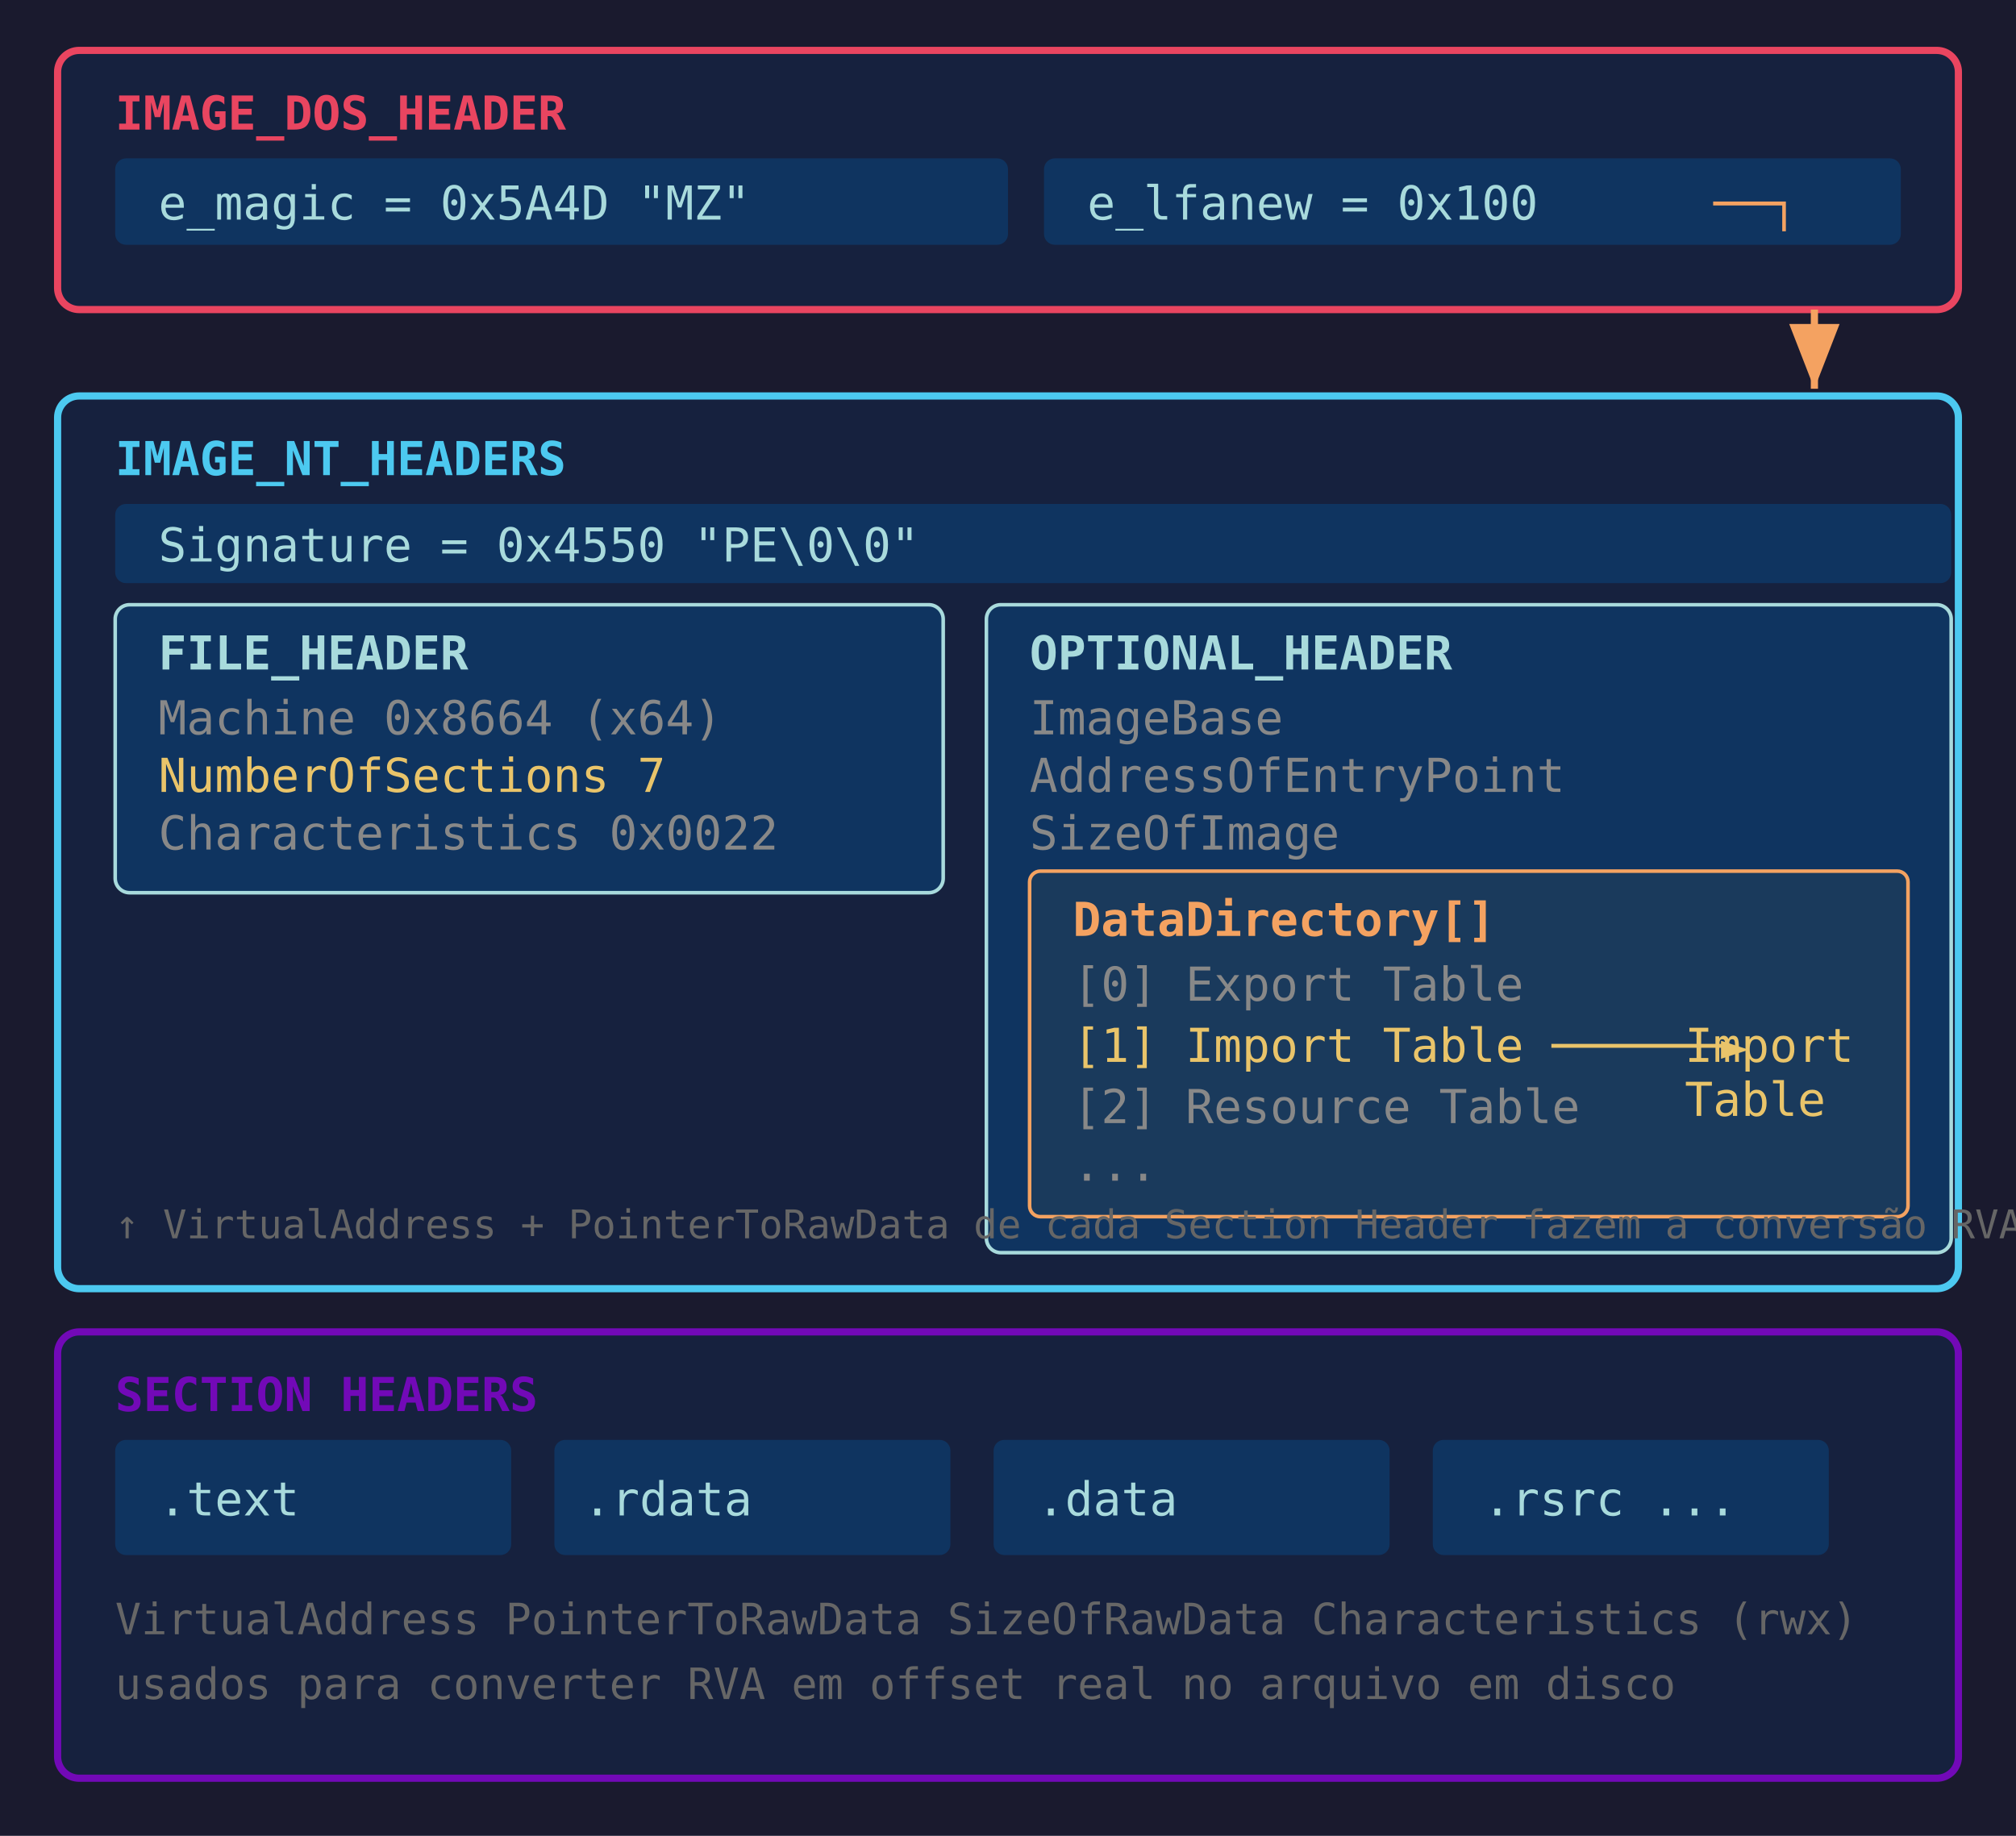
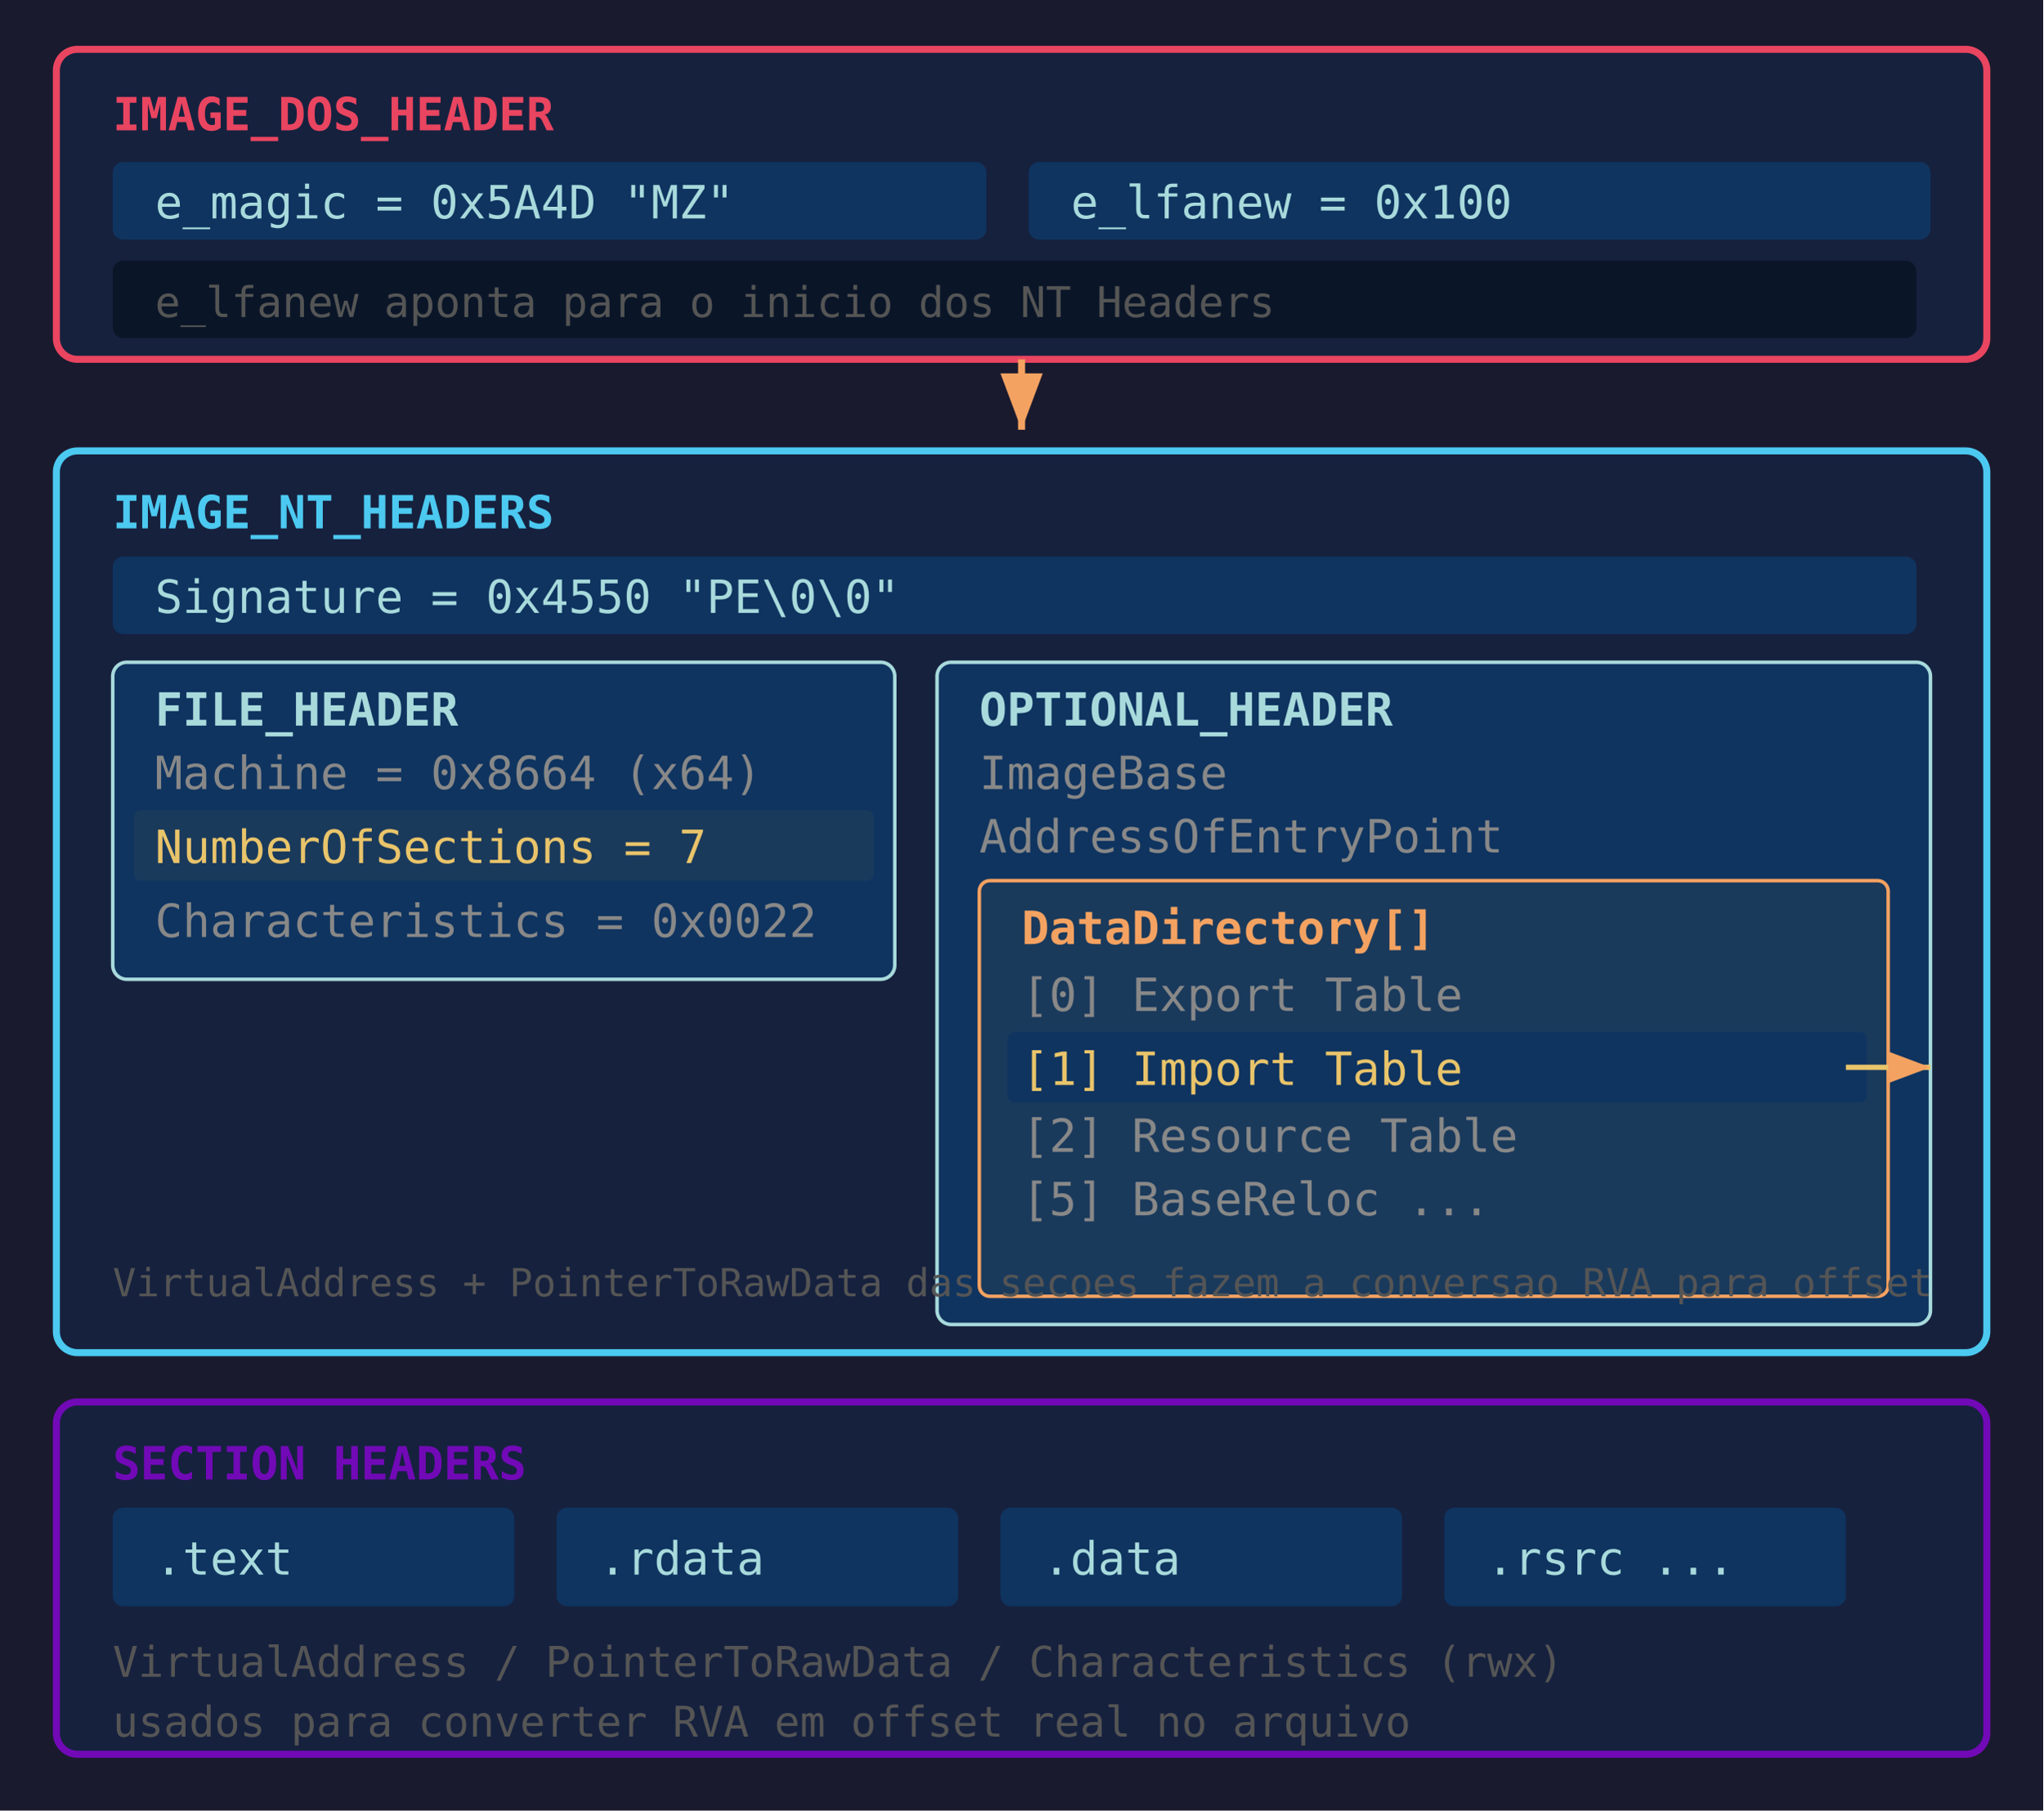
- <svg xmlns="http://www.w3.org/2000/svg" width="560" height="510" viewBox="0 0 560 510" font-family="monospace" font-size="13">
-   <rect width="560" height="510" fill="#1a1a2e" />
+ <svg xmlns="http://www.w3.org/2000/svg" width="580" height="514" viewBox="0 0 580 514" font-family="monospace" font-size="13">
+   <rect width="580" height="514" fill="#1a1a2e" />
  <defs>
-     <marker id="arr" markerWidth="9" markerHeight="7" refX="9" refY="3.5" orient="auto">
-       <polygon points="0 0, 9 3.5, 0 7" fill="#f4a261" />
-     </marker>
-     <marker id="arr2" markerWidth="9" markerHeight="7" refX="9" refY="3.5" orient="auto">
-       <polygon points="0 0, 9 3.5, 0 7" fill="#e9c46a" />
+     <marker id="arr" markerWidth="8" markerHeight="6" refX="8" refY="3" orient="auto">
+       <polygon points="0 0, 8 3, 0 6" fill="#f4a261" />
    </marker>
  </defs>
-   <rect x="16" y="14" width="528" height="72" rx="6" fill="#16213e" stroke="#e94560" stroke-width="2" />
-   <text x="32" y="36" fill="#e94560" font-weight="bold">IMAGE_DOS_HEADER</text>
-   <rect x="32" y="44" width="248" height="24" rx="3" fill="#0f3460" />
-   <text x="44" y="61" fill="#a8dadc">e_magic = 0x5A4D  "MZ"</text>
-   <rect x="290" y="44" width="238" height="24" rx="3" fill="#0f3460" />
-   <text x="302" y="61" fill="#a8dadc">e_lfanew = 0x100</text>
-   <text x="476" y="61" fill="#f4a261">──┐</text>
-   <line x1="504" y1="86" x2="504" y2="108" stroke="#f4a261" stroke-width="2" marker-end="url(#arr)" />
-   <rect x="16" y="110" width="528" height="248" rx="6" fill="#16213e" stroke="#4cc9f0" stroke-width="2" />
-   <text x="32" y="132" fill="#4cc9f0" font-weight="bold">IMAGE_NT_HEADERS</text>
-   <rect x="32" y="140" width="510" height="22" rx="3" fill="#0f3460" />
-   <text x="44" y="156" fill="#a8dadc">Signature = 0x4550  "PE\0\0"</text>
-   <rect x="32" y="168" width="230" height="80" rx="4" fill="#0f3460" stroke="#a8dadc" stroke-width="1" />
-   <text x="44" y="186" fill="#a8dadc" font-weight="bold">FILE_HEADER</text>
-   <text x="44" y="204" fill="#888">Machine        0x8664 (x64)</text>
-   <text x="44" y="220" fill="#e9c46a">NumberOfSections  7</text>
-   <text x="44" y="236" fill="#888">Characteristics  0x0022</text>
-   <rect x="274" y="168" width="268" height="180" rx="4" fill="#0f3460" stroke="#a8dadc" stroke-width="1" />
-   <text x="286" y="186" fill="#a8dadc" font-weight="bold">OPTIONAL_HEADER</text>
-   <text x="286" y="204" fill="#888">ImageBase</text>
-   <text x="286" y="220" fill="#888">AddressOfEntryPoint</text>
-   <text x="286" y="236" fill="#888">SizeOfImage</text>
-   <rect x="286" y="242" width="244" height="96" rx="3" fill="#1a3a5c" stroke="#f4a261" stroke-width="1" />
-   <text x="298" y="260" fill="#f4a261" font-weight="bold">DataDirectory[]</text>
-   <text x="298" y="278" fill="#888">[0]  Export Table</text>
-   <text x="298" y="295" fill="#e9c46a">[1]  Import Table ──────►</text>
-   <text x="298" y="312" fill="#888">[2]  Resource Table</text>
-   <text x="298" y="328" fill="#888">...</text>
-   <text x="468" y="295" fill="#e9c46a">Import</text>
-   <text x="468" y="310" fill="#e9c46a">Table</text>
-   <text x="32" y="344" fill="#666" font-size="11">  ↑ VirtualAddress + PointerToRawData de cada Section Header fazem a conversão RVA → offset</text>
-   <rect x="16" y="370" width="528" height="124" rx="6" fill="#16213e" stroke="#7209b7" stroke-width="2" />
-   <text x="32" y="392" fill="#7209b7" font-weight="bold">SECTION HEADERS</text>
-   <rect x="32" y="400" width="110" height="32" rx="3" fill="#0f3460" />
-   <text x="44" y="421" fill="#a8dadc">.text</text>
-   <rect x="154" y="400" width="110" height="32" rx="3" fill="#0f3460" />
-   <text x="162" y="421" fill="#a8dadc">.rdata</text>
-   <rect x="276" y="400" width="110" height="32" rx="3" fill="#0f3460" />
-   <text x="288" y="421" fill="#a8dadc">.data</text>
-   <rect x="398" y="400" width="110" height="32" rx="3" fill="#0f3460" />
-   <text x="412" y="421" fill="#a8dadc">.rsrc ...</text>
-   <text x="32" y="454" fill="#666" font-size="12">  VirtualAddress  PointerToRawData  SizeOfRawData  Characteristics (rwx)</text>
-   <text x="32" y="472" fill="#666" font-size="12">  usados para converter RVA em offset real no arquivo em disco</text>
+   <rect x="16" y="14" width="548" height="88" rx="6" fill="#16213e" stroke="#e94560" stroke-width="2" />
+   <text x="32" y="37" fill="#e94560" font-weight="bold">IMAGE_DOS_HEADER</text>
+   <rect x="32" y="46" width="248" height="22" rx="3" fill="#0f3460" />
+   <text x="44" y="62" fill="#a8dadc">e_magic = 0x5A4D  "MZ"</text>
+   <rect x="292" y="46" width="256" height="22" rx="3" fill="#0f3460" />
+   <text x="304" y="62" fill="#a8dadc">e_lfanew = 0x100</text>
+   <rect x="32" y="74" width="512" height="22" rx="3" fill="#0a1628" />
+   <text x="44" y="90" fill="#555" font-size="12">e_lfanew aponta para o inicio dos NT Headers</text>
+   <line x1="290" y1="102" x2="290" y2="122" stroke="#f4a261" stroke-width="2" marker-end="url(#arr)" />
+   <rect x="16" y="128" width="548" height="256" rx="6" fill="#16213e" stroke="#4cc9f0" stroke-width="2" />
+   <text x="32" y="150" fill="#4cc9f0" font-weight="bold">IMAGE_NT_HEADERS</text>
+   <rect x="32" y="158" width="512" height="22" rx="3" fill="#0f3460" />
+   <text x="44" y="174" fill="#a8dadc">Signature = 0x4550  "PE\0\0"</text>
+   <rect x="32" y="188" width="222" height="90" rx="4" fill="#0f3460" stroke="#a8dadc" stroke-width="1" />
+   <text x="44" y="206" fill="#a8dadc" font-weight="bold">FILE_HEADER</text>
+   <text x="44" y="224" fill="#888">Machine = 0x8664 (x64)</text>
+   <rect x="38" y="230" width="210" height="20" rx="2" fill="#1a3a5c" />
+   <text x="44" y="245" fill="#e9c46a">NumberOfSections = 7</text>
+   <text x="44" y="266" fill="#888">Characteristics = 0x0022</text>
+   <rect x="266" y="188" width="282" height="188" rx="4" fill="#0f3460" stroke="#a8dadc" stroke-width="1" />
+   <text x="278" y="206" fill="#a8dadc" font-weight="bold">OPTIONAL_HEADER</text>
+   <text x="278" y="224" fill="#888">ImageBase</text>
+   <text x="278" y="242" fill="#888">AddressOfEntryPoint</text>
+   <rect x="278" y="250" width="258" height="118" rx="3" fill="#1a3a5c" stroke="#f4a261" stroke-width="1" />
+   <text x="290" y="268" fill="#f4a261" font-weight="bold">DataDirectory[]</text>
+   <text x="290" y="287" fill="#888">[0]  Export Table</text>
+   <rect x="286" y="293" width="244" height="20" rx="2" fill="#0f3460" />
+   <text x="290" y="308" fill="#e9c46a">[1]  Import Table</text>
+   <text x="290" y="327" fill="#888">[2]  Resource Table</text>
+   <text x="290" y="345" fill="#888">[5]  BaseReloc ...</text>
+   <line x1="524" y1="303" x2="548" y2="303" stroke="#e9c46a" stroke-width="1.5" marker-end="url(#arr)" />
+   <text x="32" y="368" fill="#555" font-size="11">VirtualAddress + PointerToRawData das secoes fazem a conversao RVA para offset</text>
+   <rect x="16" y="398" width="548" height="100" rx="6" fill="#16213e" stroke="#7209b7" stroke-width="2" />
+   <text x="32" y="420" fill="#7209b7" font-weight="bold">SECTION HEADERS</text>
+   <rect x="32" y="428" width="114" height="28" rx="3" fill="#0f3460" />
+   <text x="44" y="447" fill="#a8dadc">.text</text>
+   <rect x="158" y="428" width="114" height="28" rx="3" fill="#0f3460" />
+   <text x="170" y="447" fill="#a8dadc">.rdata</text>
+   <rect x="284" y="428" width="114" height="28" rx="3" fill="#0f3460" />
+   <text x="296" y="447" fill="#a8dadc">.data</text>
+   <rect x="410" y="428" width="114" height="28" rx="3" fill="#0f3460" />
+   <text x="422" y="447" fill="#a8dadc">.rsrc ...</text>
+   <text x="32" y="476" fill="#555" font-size="12">VirtualAddress / PointerToRawData / Characteristics (rwx)</text>
+   <text x="32" y="493" fill="#555" font-size="12">usados para converter RVA em offset real no arquivo</text>
</svg>
